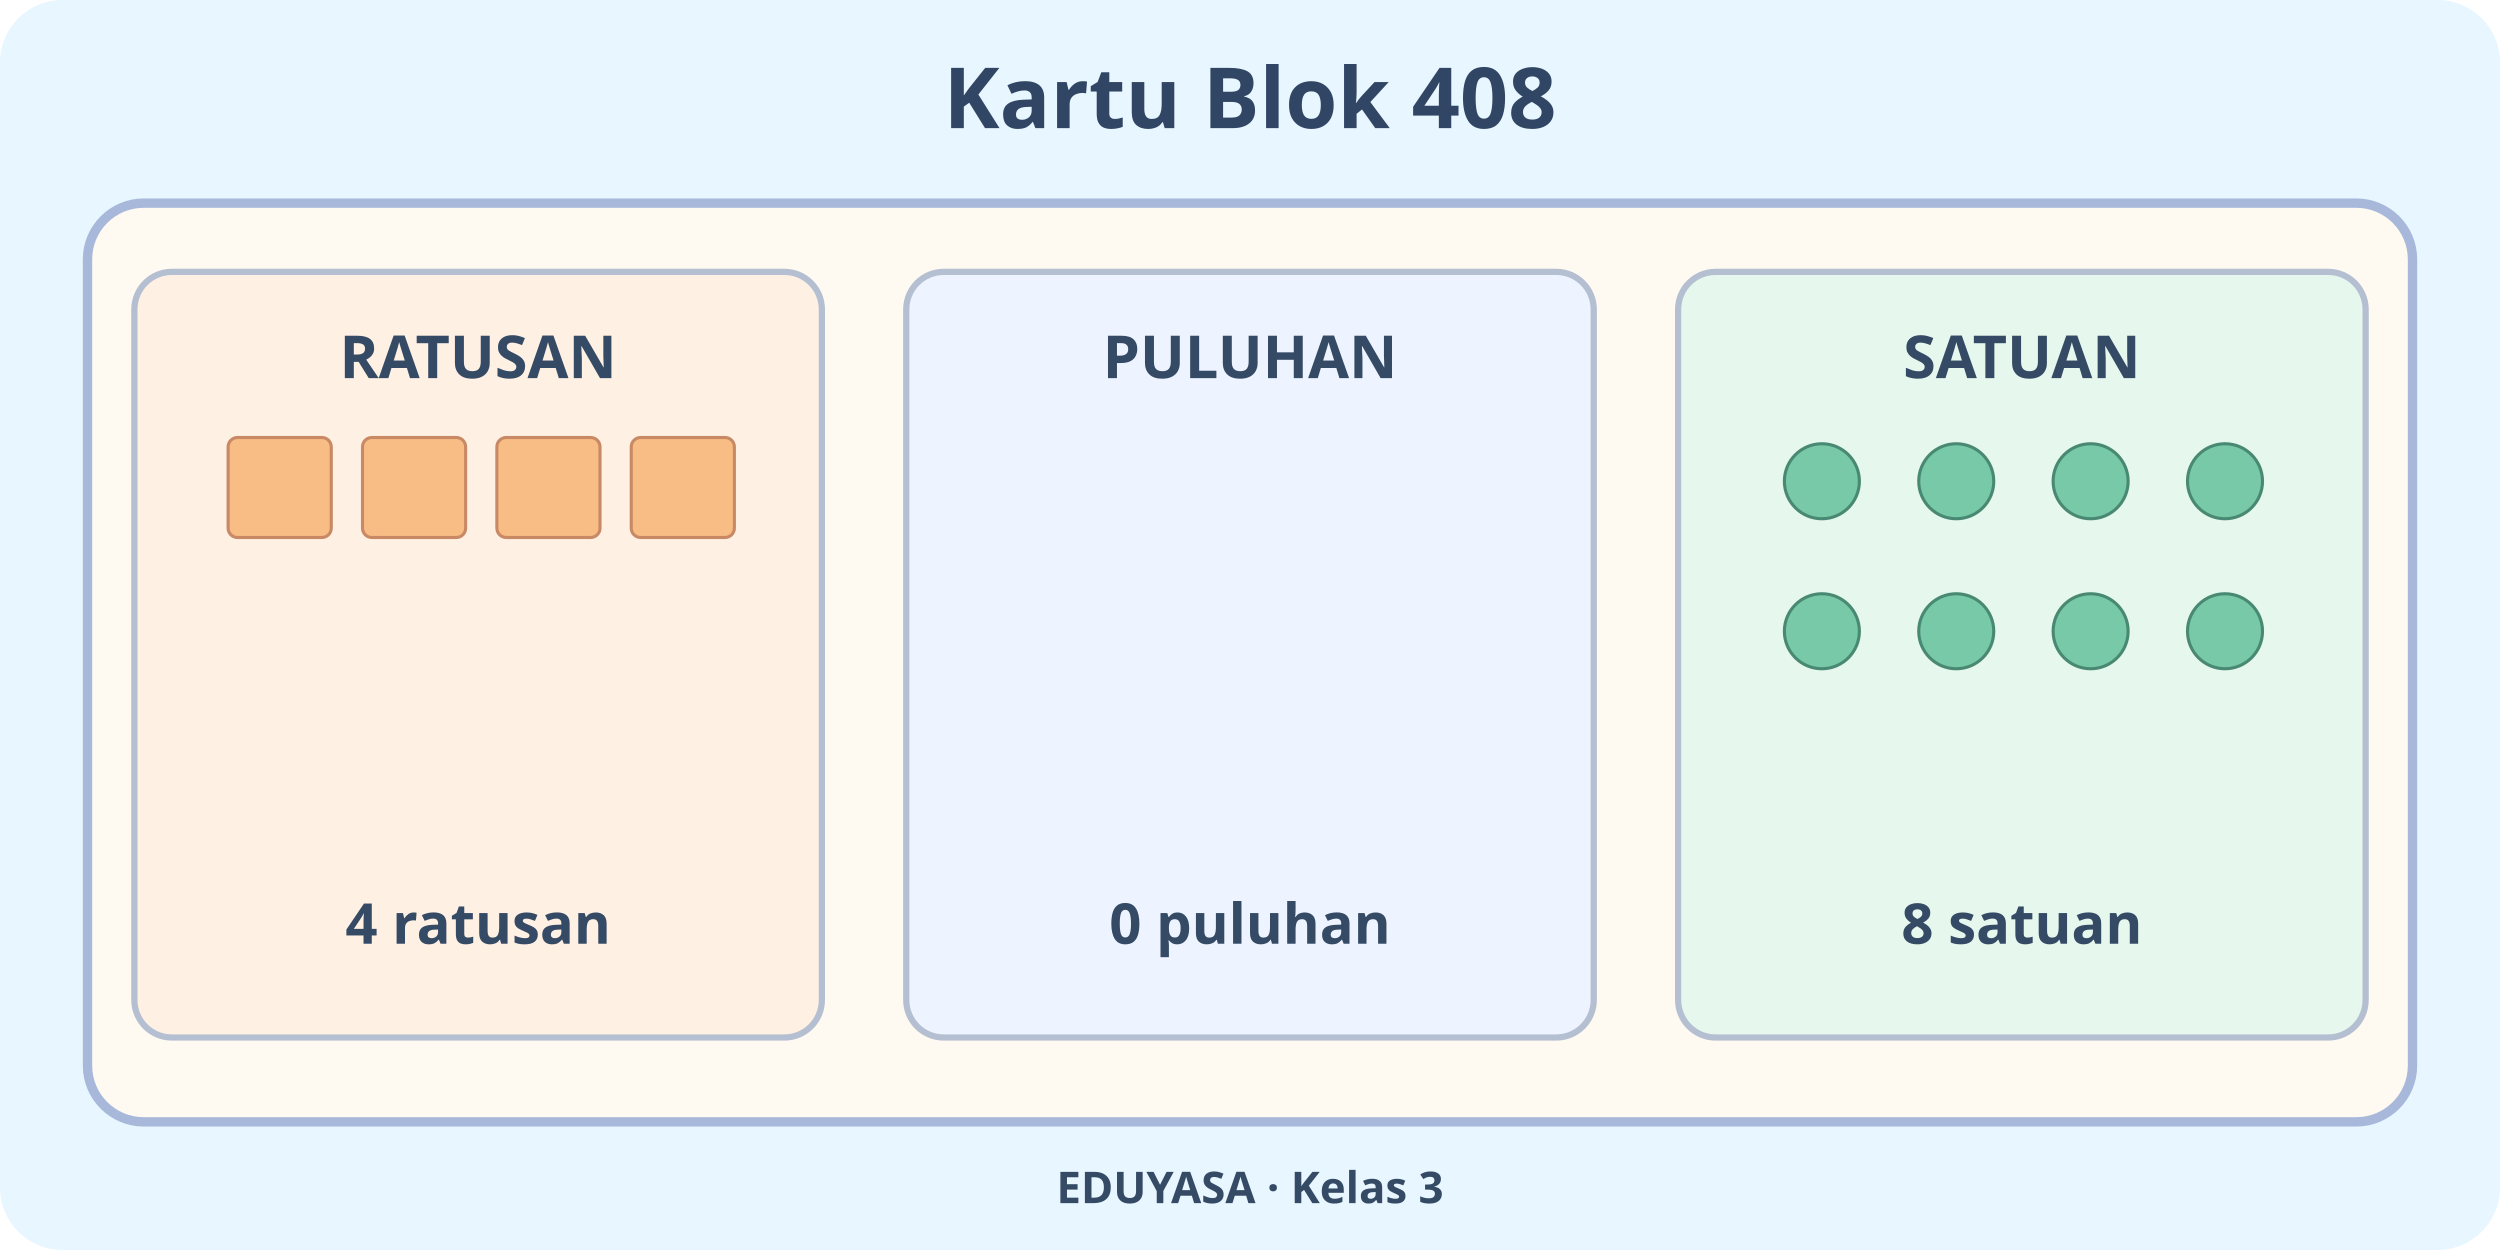
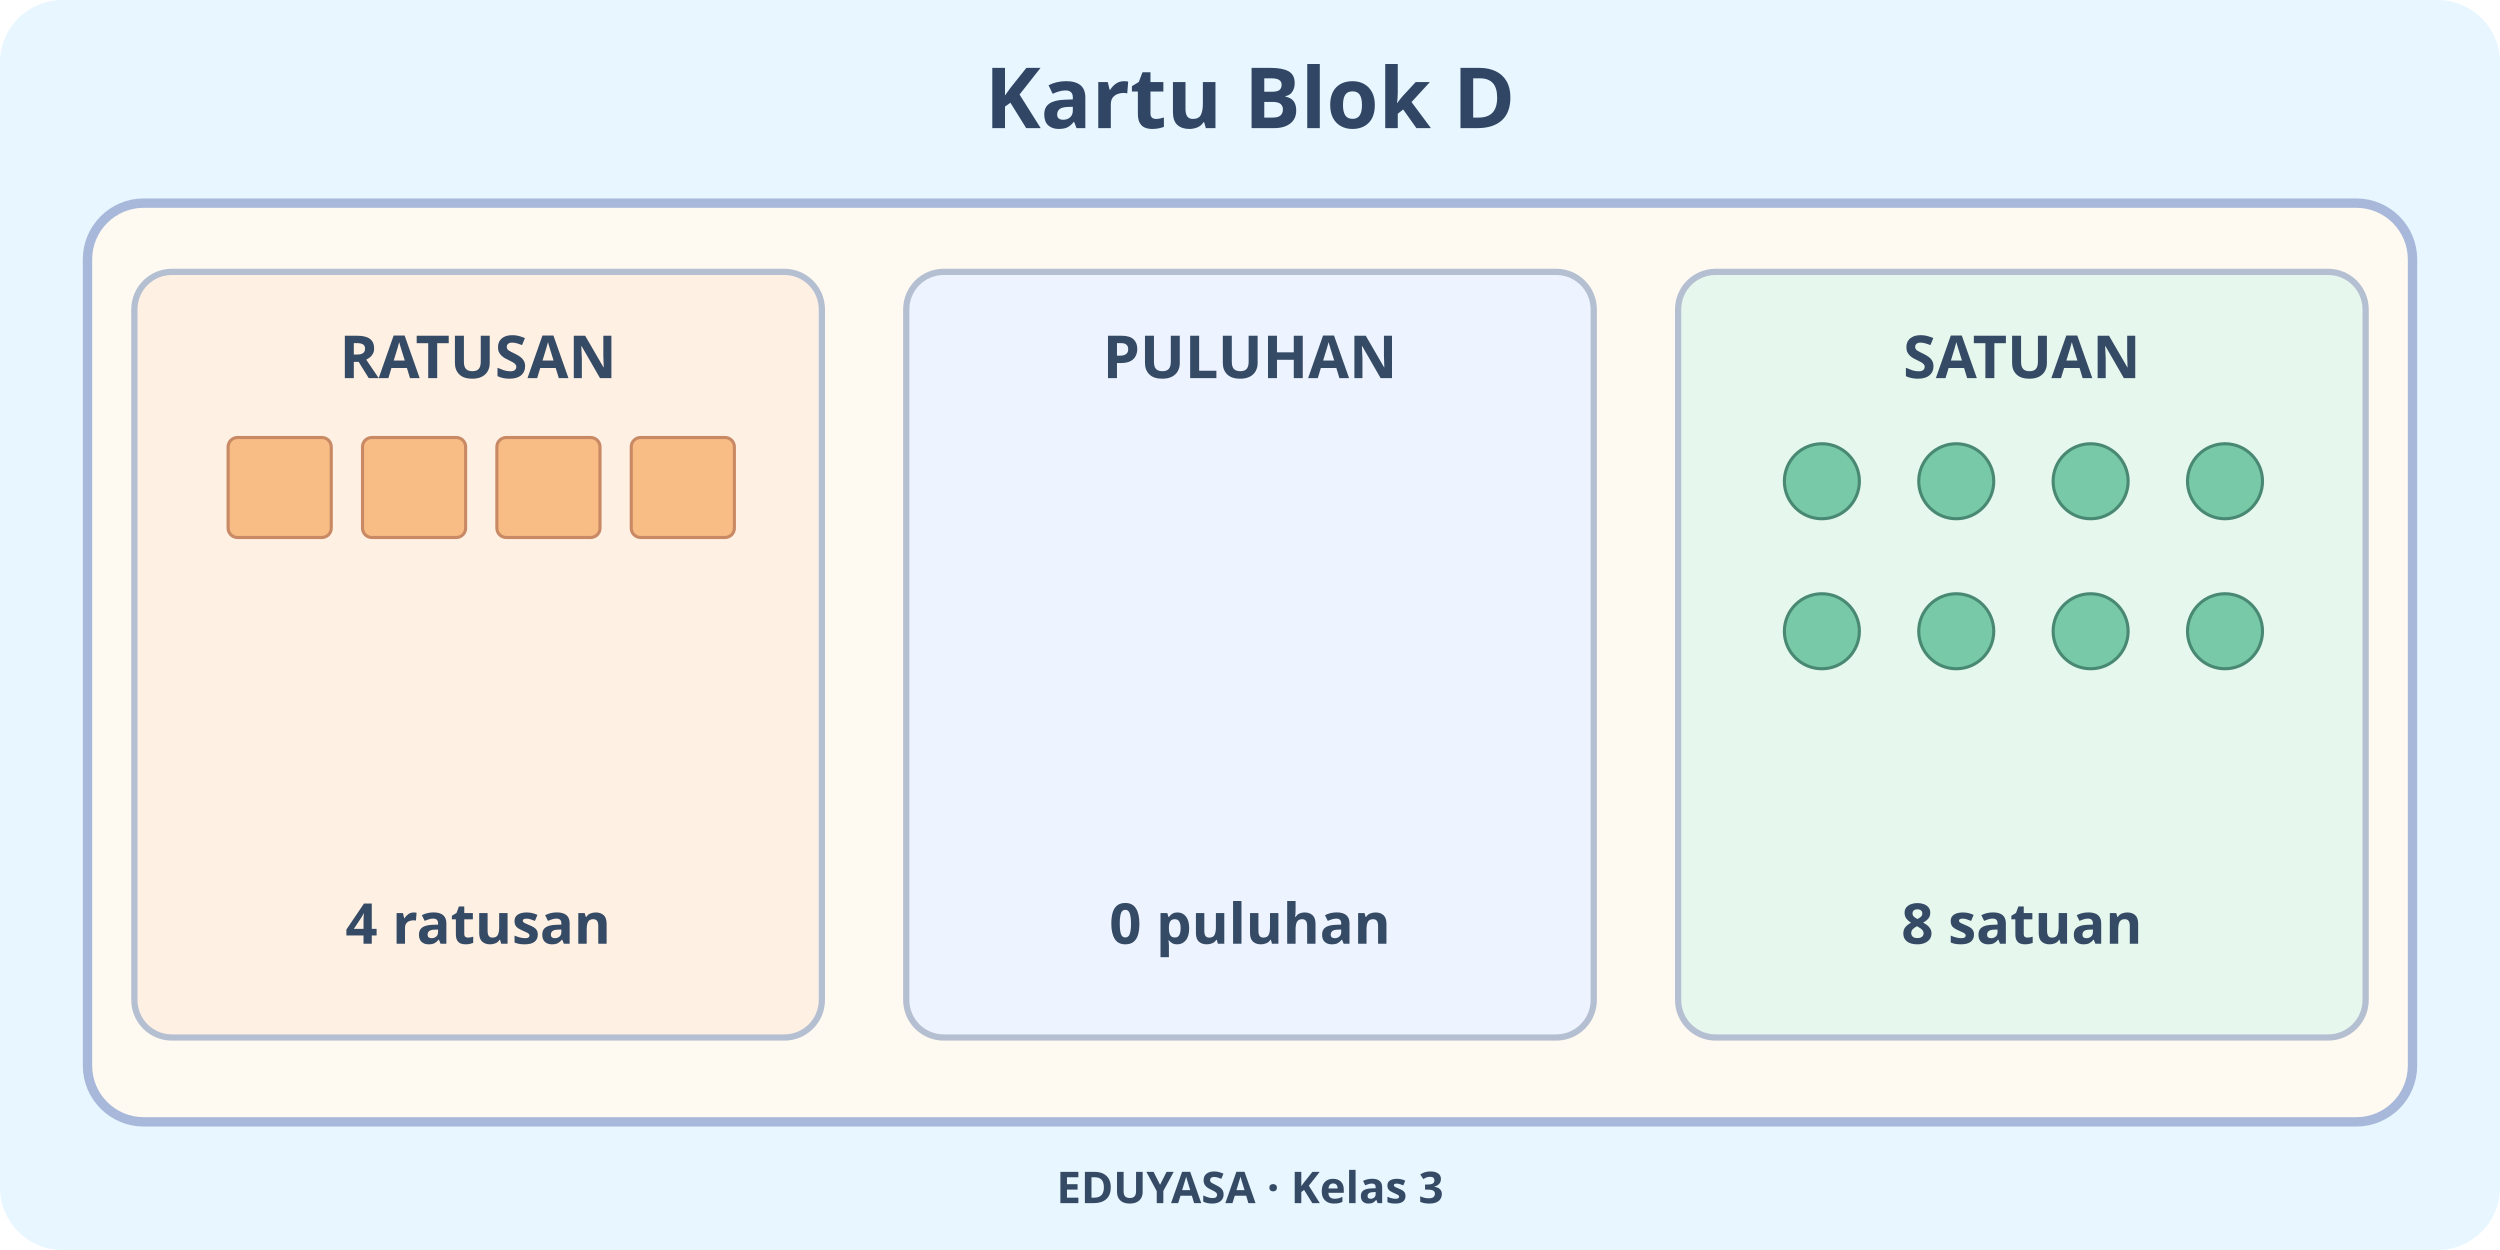
<svg xmlns="http://www.w3.org/2000/svg" viewBox="0 0 800 400" role="img" aria-labelledby="title desc">
  <rect width="800" height="400" rx="20" fill="#e7f6ff" />
  <rect x="28" y="65" width="744" height="294" rx="18" fill="#fffaf1" stroke="#a7b8da" stroke-width="3" />
-   <text x="400" y="41" fill="#314664" font-family="sans-serif" font-weight="bold" font-size="27" text-anchor="middle">Kartu Blok 408</text>
+   <text x="400" y="41" fill="#314664" font-family="sans-serif" font-weight="bold" font-size="27" text-anchor="middle">Kartu Blok D</text>
  <rect x="43" y="87" width="220" height="245" rx="12" fill="#fff0e4" stroke="#b5bfd2" stroke-width="2" />
  <text x="153" y="121" font-size="19" text-anchor="middle" font-family="sans-serif" font-weight="bold" fill="#354a65">RATUSAN</text>
  <rect x="73" y="140" width="33" height="32" rx="3" fill="#f8bd85" stroke="#c88964" />
  <rect x="116" y="140" width="33" height="32" rx="3" fill="#f8bd85" stroke="#c88964" />
  <rect x="159" y="140" width="33" height="32" rx="3" fill="#f8bd85" stroke="#c88964" />
  <rect x="202" y="140" width="33" height="32" rx="3" fill="#f8bd85" stroke="#c88964" />
  <text x="153" y="302" font-size="18" text-anchor="middle" font-family="sans-serif" font-weight="bold" fill="#354a65">4 ratusan</text>
  <rect x="290" y="87" width="220" height="245" rx="12" fill="#edf4ff" stroke="#b5bfd2" stroke-width="2" />
  <text x="400" y="121" font-size="19" text-anchor="middle" font-family="sans-serif" font-weight="bold" fill="#354a65">PULUHAN</text>
  <text x="400" y="302" font-size="18" text-anchor="middle" font-family="sans-serif" font-weight="bold" fill="#354a65">0 puluhan</text>
  <rect x="537" y="87" width="220" height="245" rx="12" fill="#e6f8ed" stroke="#b5bfd2" stroke-width="2" />
  <text x="647" y="121" font-size="19" text-anchor="middle" font-family="sans-serif" font-weight="bold" fill="#354a65">SATUAN</text>
  <circle cx="583" cy="154" r="12" fill="#78c9a7" stroke="#498974" />
  <circle cx="626" cy="154" r="12" fill="#78c9a7" stroke="#498974" />
  <circle cx="669" cy="154" r="12" fill="#78c9a7" stroke="#498974" />
  <circle cx="712" cy="154" r="12" fill="#78c9a7" stroke="#498974" />
  <circle cx="583" cy="202" r="12" fill="#78c9a7" stroke="#498974" />
  <circle cx="626" cy="202" r="12" fill="#78c9a7" stroke="#498974" />
  <circle cx="669" cy="202" r="12" fill="#78c9a7" stroke="#498974" />
  <circle cx="712" cy="202" r="12" fill="#78c9a7" stroke="#498974" />
  <text x="647" y="302" font-size="18" text-anchor="middle" font-family="sans-serif" font-weight="bold" fill="#354a65">8 satuan</text>
  <text x="400" y="385" font-size="14" text-anchor="middle" font-family="sans-serif" font-weight="bold" fill="#354a65">EDUYASA · Kelas 3</text>
</svg>
